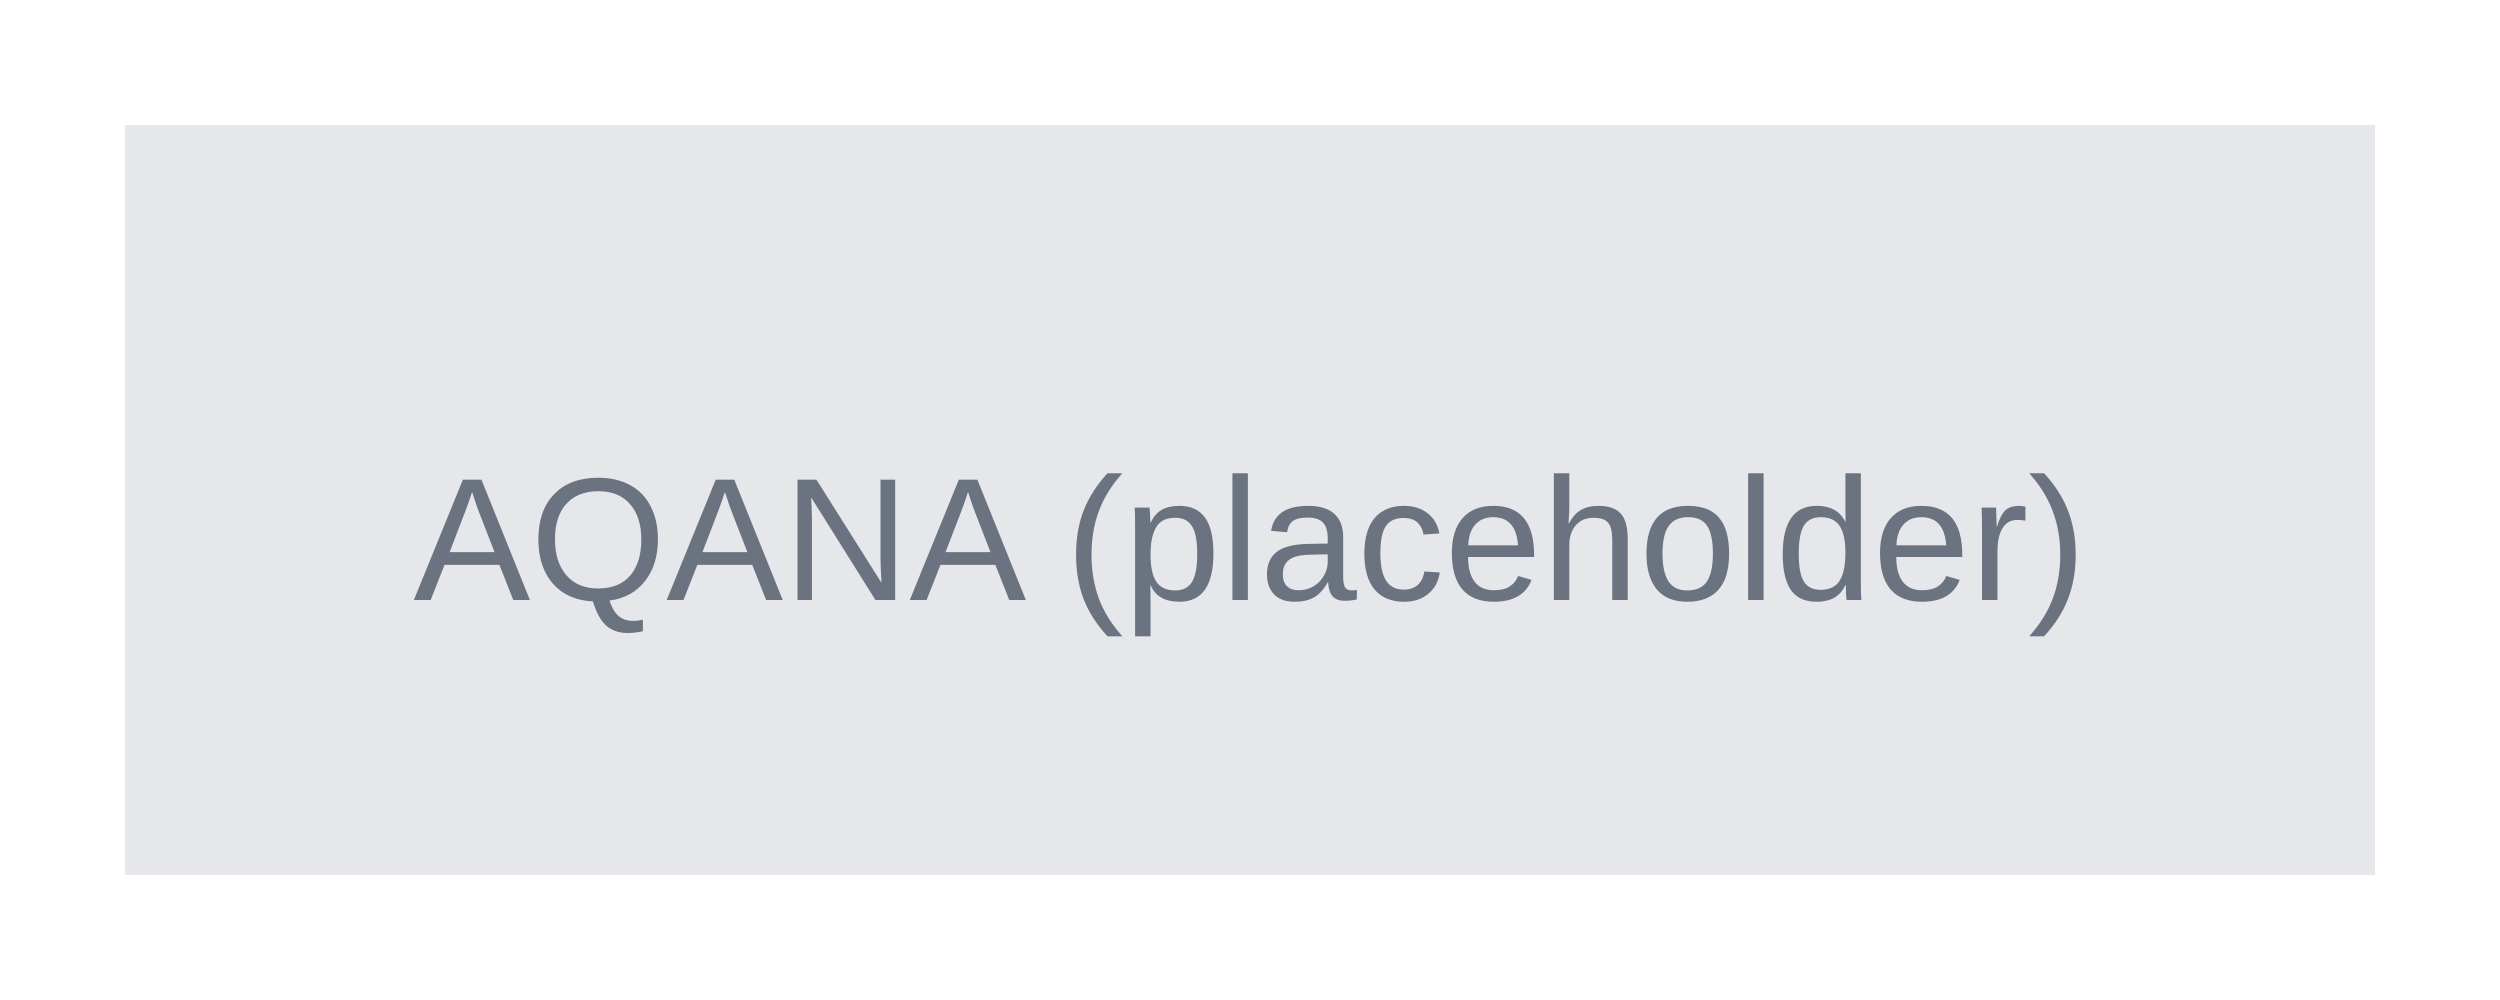
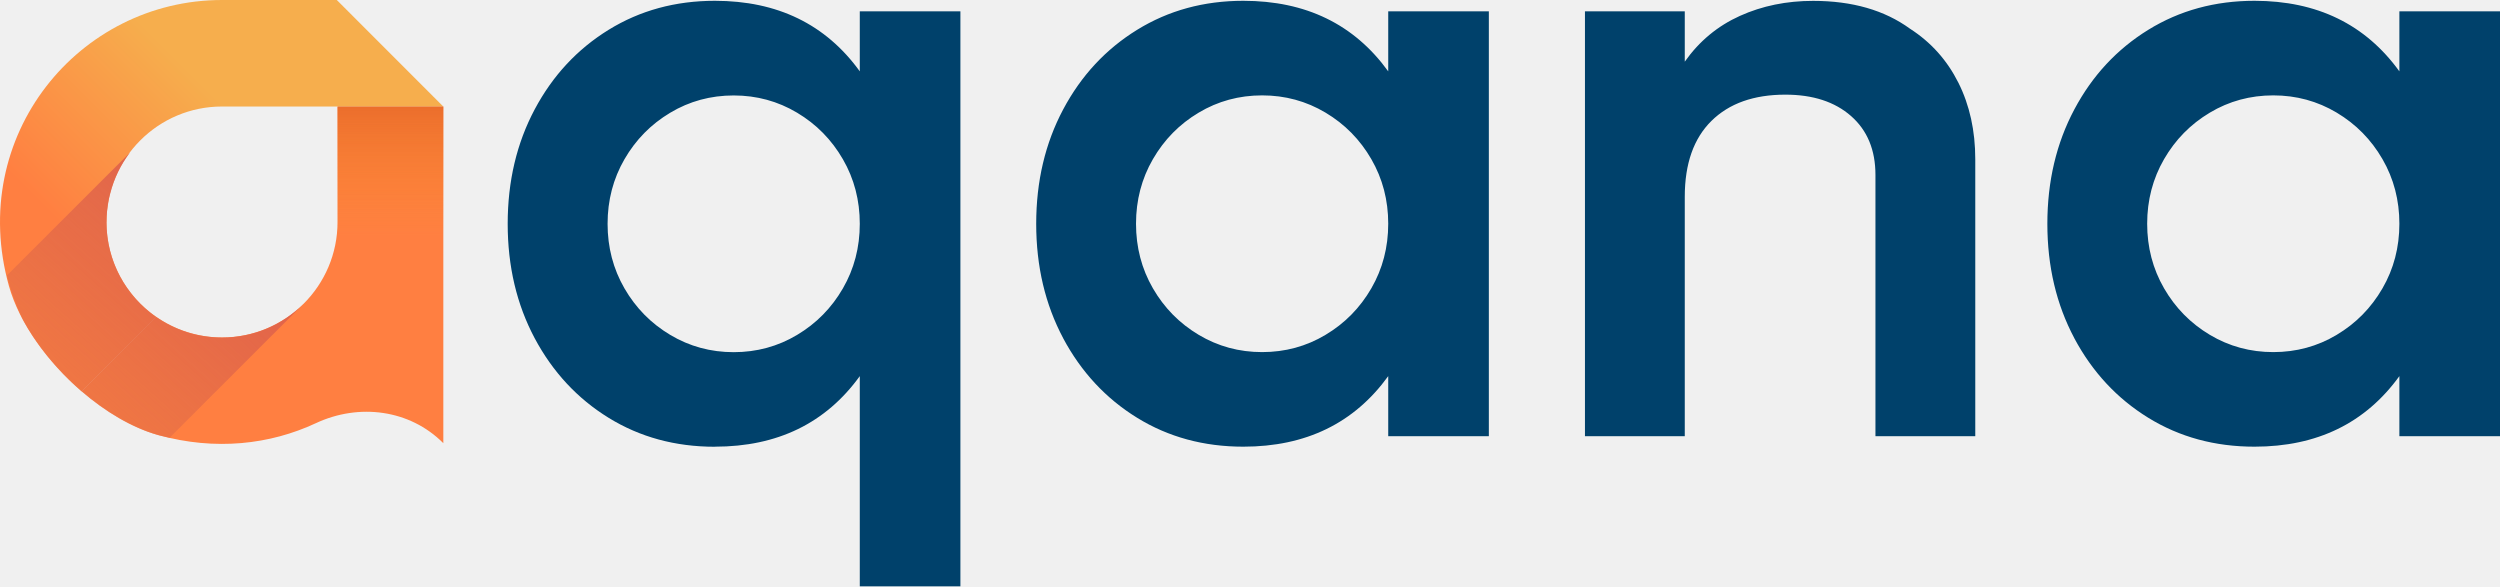
- <svg xmlns="http://www.w3.org/2000/svg" width="200" height="80" viewBox="0 0 200 80">
-   <rect width="200" height="80" fill="#ffffff" />
-   <rect x="10" y="10" width="180" height="60" fill="#e5e7eb" />
-   <text x="100" y="48" text-anchor="middle" font-family="Montserrat, Arial" font-size="14" fill="#6b7280">AQANA (placeholder)</text>
+ <svg xmlns="http://www.w3.org/2000/svg" viewBox="0 0 343.37 80.53">
+   <defs>
+     <linearGradient id="a" x1="12.09" y1="34.6" x2="31.51" y2="15.18" gradientUnits="userSpaceOnUse">
+       <stop offset="0" stop-color="#ff7f41" />
+       <stop offset="1" stop-color="#f6ae4d" />
+     </linearGradient>
+     <linearGradient id="b" x1="33.92" y1="25.71" x2="-29.78" y2="96.82" gradientUnits="userSpaceOnUse">
+       <stop offset="0" stop-color="#dc5c4d" />
+       <stop offset="1" stop-color="#f69239" stop-opacity="0" />
+     </linearGradient>
+     <linearGradient id="c" x1="53.62" y1="12.06" x2="53.62" y2="32.32" gradientUnits="userSpaceOnUse">
+       <stop offset="0" stop-color="#dc5c1e" />
+       <stop offset="1" stop-color="#f6921e" stop-opacity="0" />
+     </linearGradient>
+   </defs>
+   <path d="M60.89 14.63H46.36v15.86c0 8.76-7.1 15.86-15.86 15.86-3.36 0-6.48-1.05-9.05-2.84L11.22 53.74c3.3 2.84 7.01 5.05 10.58 6.03 7.78 2.15 15.27 1.3 21.59-1.65 5.91-2.76 12.87-1.88 17.48 2.73l.02.02V14.63z" fill="#ff7f41" />
+   <path d="M14.63 30.49c0-8.76 7.1-15.86 15.86-15.86h30.39L46.26 0H30.5C10.8 0-4.54 18.68 1.23 39.29c1.42 5.07 5.29 10.42 9.98 14.46l10.23-10.23c-4.12-2.87-6.82-7.62-6.82-13.02z" fill="url(#a)" />
+   <path d="M30.49 46.36c-8.76 0-15.86-7.1-15.86-15.86 0-.49.03-.98.07-1.46.02-.24.06-.47.09-.7.03-.21.06-.43.1-.64.06-.34.13-.67.22-1 .01-.05.02-.1.04-.15.52-2.05 1.44-3.93 2.68-5.57h-.01L.96 37.82c.49 2.05 1.2 4.01 2.08 5.89 3.78 7.16 11.44 13.97 18.58 16.02.12.03.24.07.36.1.44.12.88.2 1.31.3l18.42-18.42a15.826 15.826 0 01-11.22 4.65z" fill="url(#b)" />
+   <path d="M30.49 14.63c-8.76 0-15.86 7.1-15.86 15.86s7.1 15.86 15.86 15.86 15.86-7.1 15.86-15.86V14.63H30.49z" fill="none" />
+   <path fill="url(#c)" opacity=".7" d="M46.36 14.63h14.53v18.28H46.36z" />
+   <path d="M98.19 61.36c-5.43 0-10.29-1.32-14.59-3.97s-7.68-6.29-10.16-10.93c-2.47-4.64-3.71-9.88-3.71-15.72s1.24-11.08 3.71-15.72c2.47-4.64 5.86-8.28 10.16-10.93S92.76.11 98.19.11c8.59 0 15.23 3.23 19.9 9.69V1.56h13.82v78.97h-13.82V51.66c-4.67 6.46-11.31 9.69-19.9 9.69zm17.58-21.75c1.55-2.68 2.32-5.64 2.32-8.87s-.77-6.19-2.32-8.87-3.64-4.81-6.29-6.39-5.55-2.37-8.71-2.37-6.07.79-8.71 2.37c-2.65 1.58-4.74 3.71-6.29 6.39-1.55 2.68-2.32 5.64-2.32 8.87s.77 6.19 2.32 8.87c1.55 2.68 3.64 4.81 6.29 6.39s5.55 2.37 8.71 2.37 6.07-.79 8.71-2.37c2.65-1.58 4.74-3.71 6.29-6.39zm30.26 6.85c-2.47-4.64-3.71-9.88-3.71-15.72s1.24-11.08 3.71-15.72c2.47-4.64 5.86-8.28 10.16-10.93S165.34.11 170.77.11c8.59 0 15.23 3.23 19.9 9.69V1.56h13.82v58.35h-13.82v-8.25c-4.67 6.46-11.31 9.69-19.9 9.69-5.43 0-10.29-1.32-14.59-3.97s-7.68-6.29-10.16-10.93zm42.32-6.86c1.55-2.68 2.32-5.64 2.32-8.87s-.77-6.19-2.32-8.87-3.64-4.81-6.29-6.39-5.55-2.37-8.71-2.37-6.07.79-8.71 2.37c-2.65 1.58-4.74 3.71-6.29 6.39-1.55 2.68-2.32 5.64-2.32 8.87s.77 6.19 2.32 8.87c1.55 2.68 3.64 4.81 6.29 6.39s5.55 2.37 8.71 2.37 6.07-.79 8.71-2.37c2.65-1.58 4.74-3.71 6.29-6.39zm29.34-38.04h13.71v6.91c1.99-2.82 4.52-4.91 7.58-6.29C242.04.8 245.39.12 249.03.12c5.36 0 9.79 1.27 13.3 3.82 2.89 1.86 5.1 4.33 6.65 7.42 1.55 3.09 2.32 6.6 2.32 10.52v38.03h-13.71V24.03c0-3.44-1.12-6.13-3.35-8.09S249 13 245.22 13c-4.33 0-7.72 1.2-10.16 3.61-2.44 2.41-3.66 5.88-3.66 10.41v32.89h-13.71V1.56zm67.22 44.9c-2.47-4.64-3.71-9.88-3.71-15.72s1.24-11.08 3.71-15.72c2.47-4.64 5.86-8.28 10.16-10.93S304.22.11 309.65.11c8.59 0 15.23 3.23 19.9 9.69V1.56h13.82v58.35h-13.82v-8.25c-4.67 6.46-11.31 9.69-19.9 9.69-5.43 0-10.29-1.32-14.59-3.97s-7.68-6.29-10.16-10.93zm42.32-6.86c1.55-2.68 2.32-5.64 2.32-8.87s-.77-6.19-2.32-8.87-3.64-4.81-6.29-6.39-5.55-2.37-8.71-2.37-6.07.79-8.71 2.37c-2.65 1.58-4.74 3.71-6.29 6.39-1.55 2.68-2.32 5.64-2.32 8.87s.77 6.19 2.32 8.87c1.55 2.68 3.64 4.81 6.29 6.39s5.55 2.37 8.71 2.37 6.07-.79 8.71-2.37c2.65-1.58 4.74-3.71 6.29-6.39z" fill="#00416b" />
</svg>
